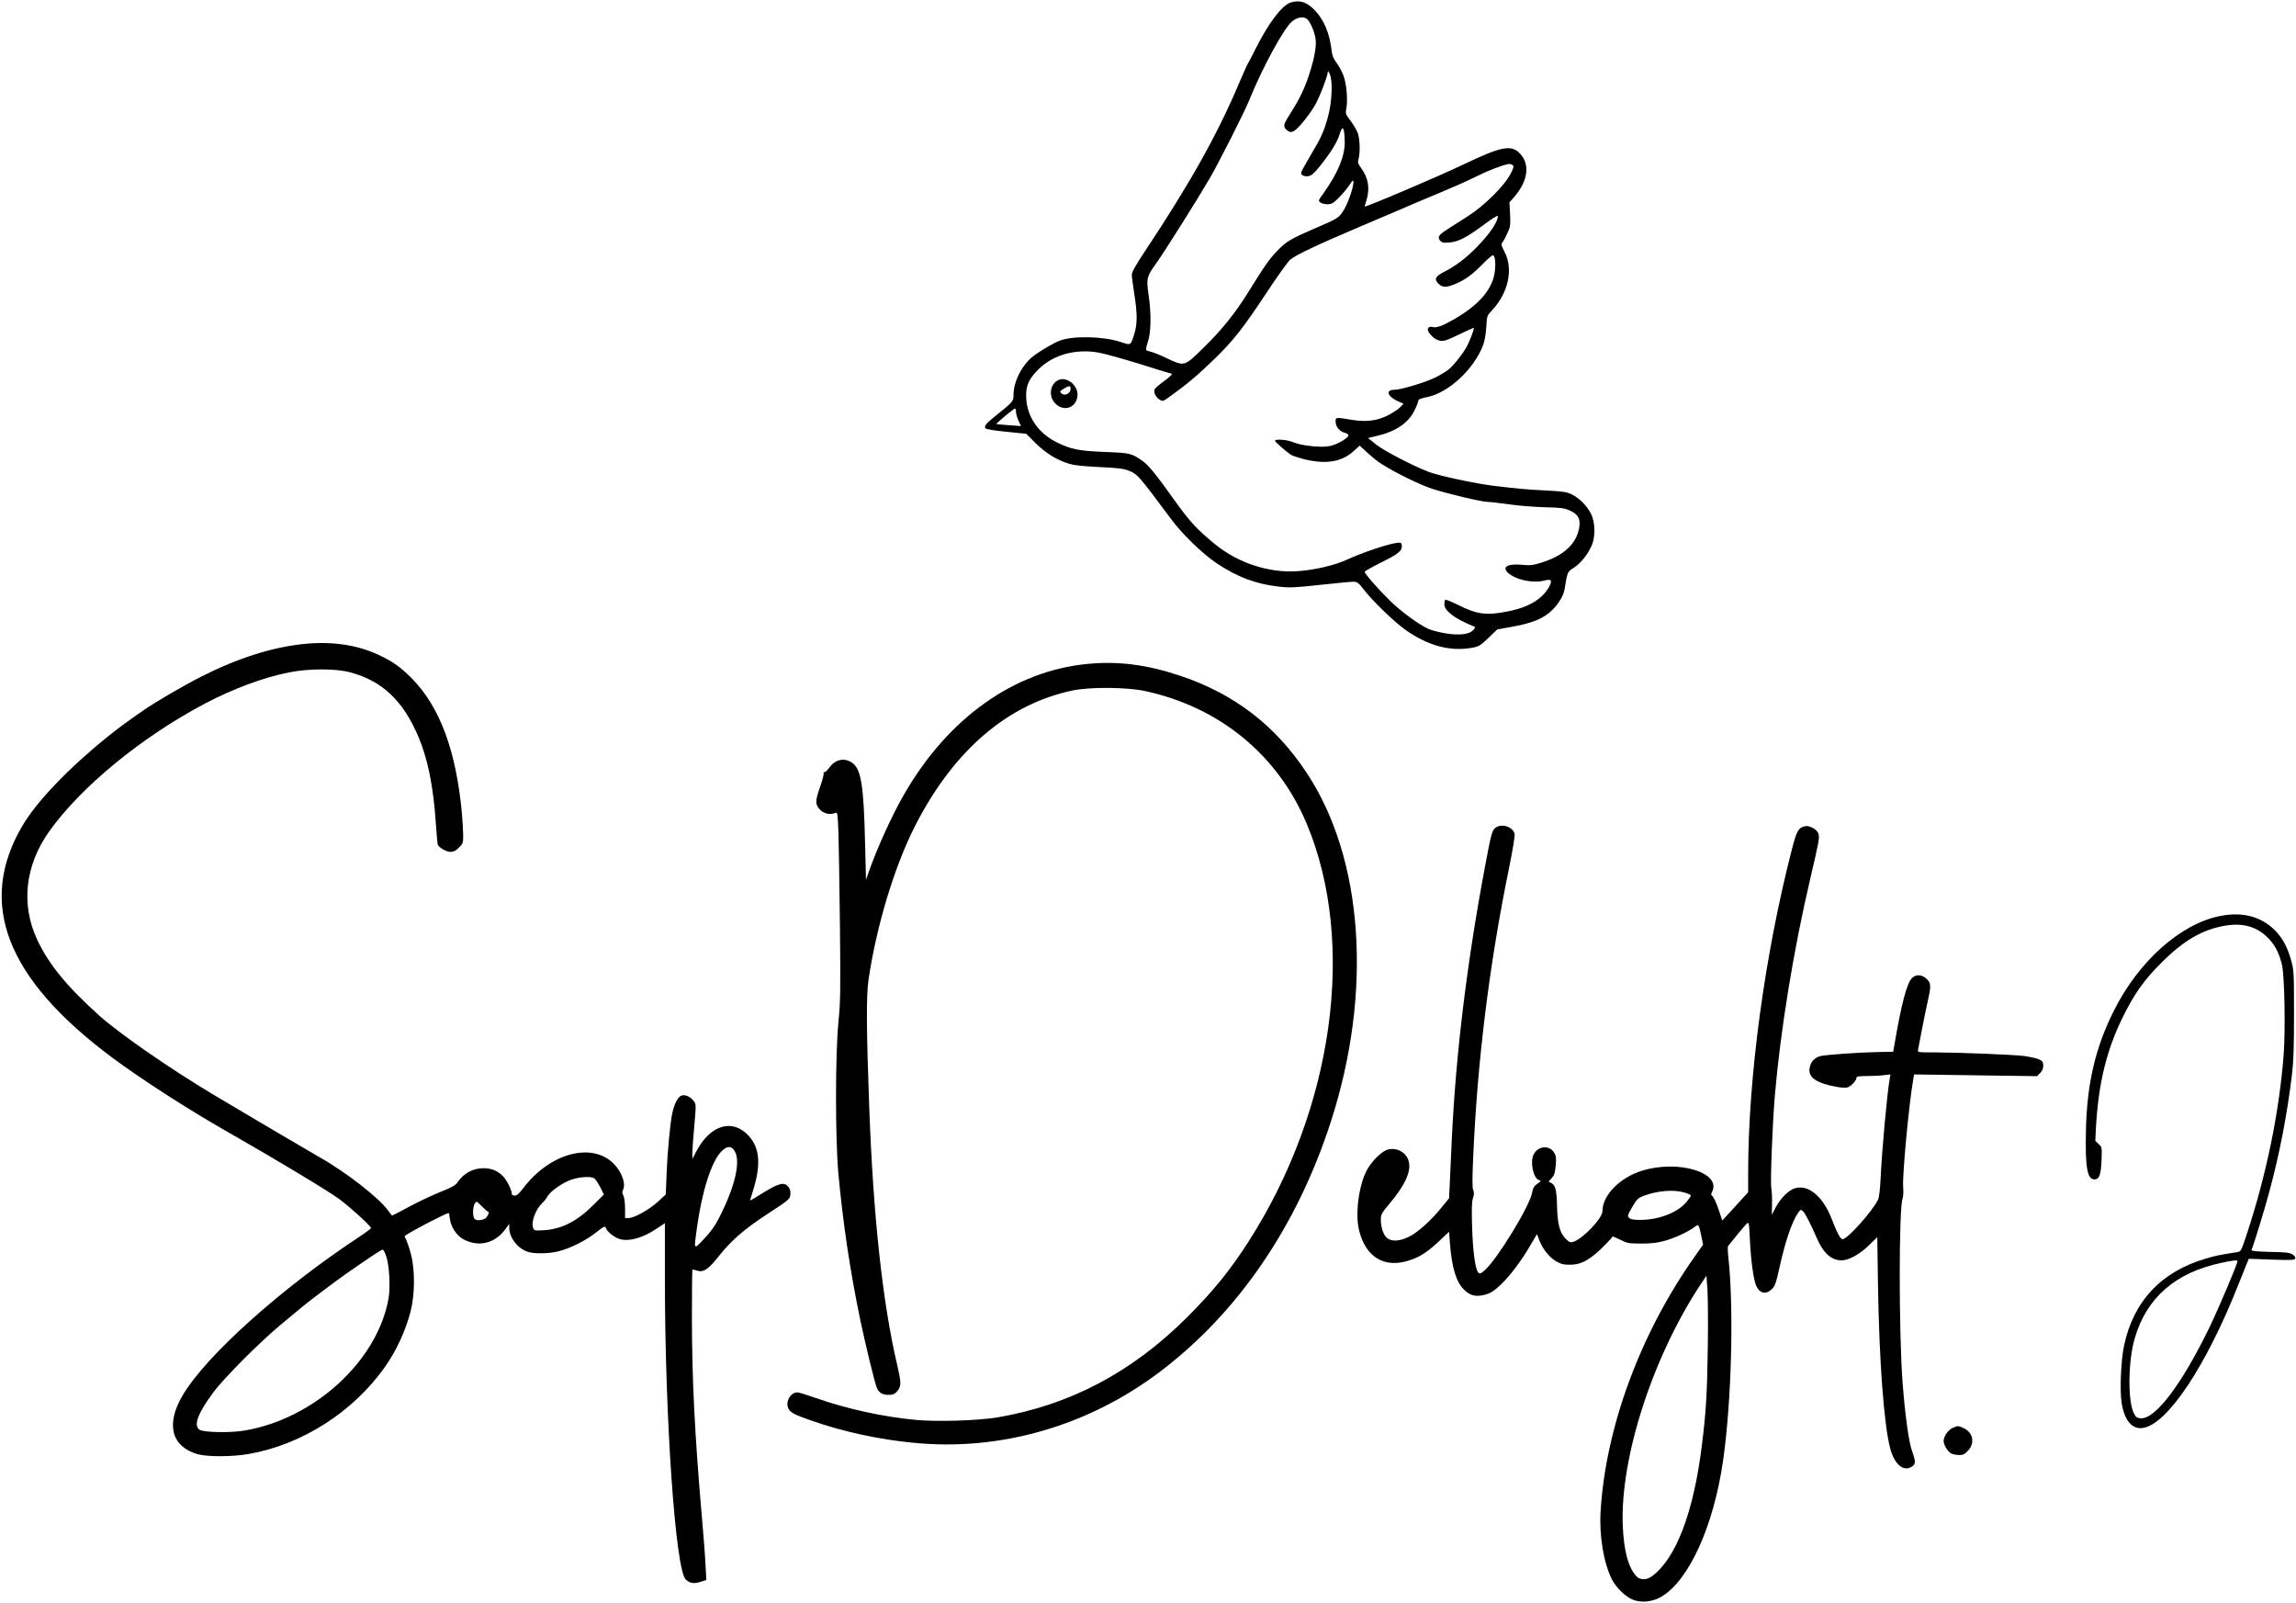
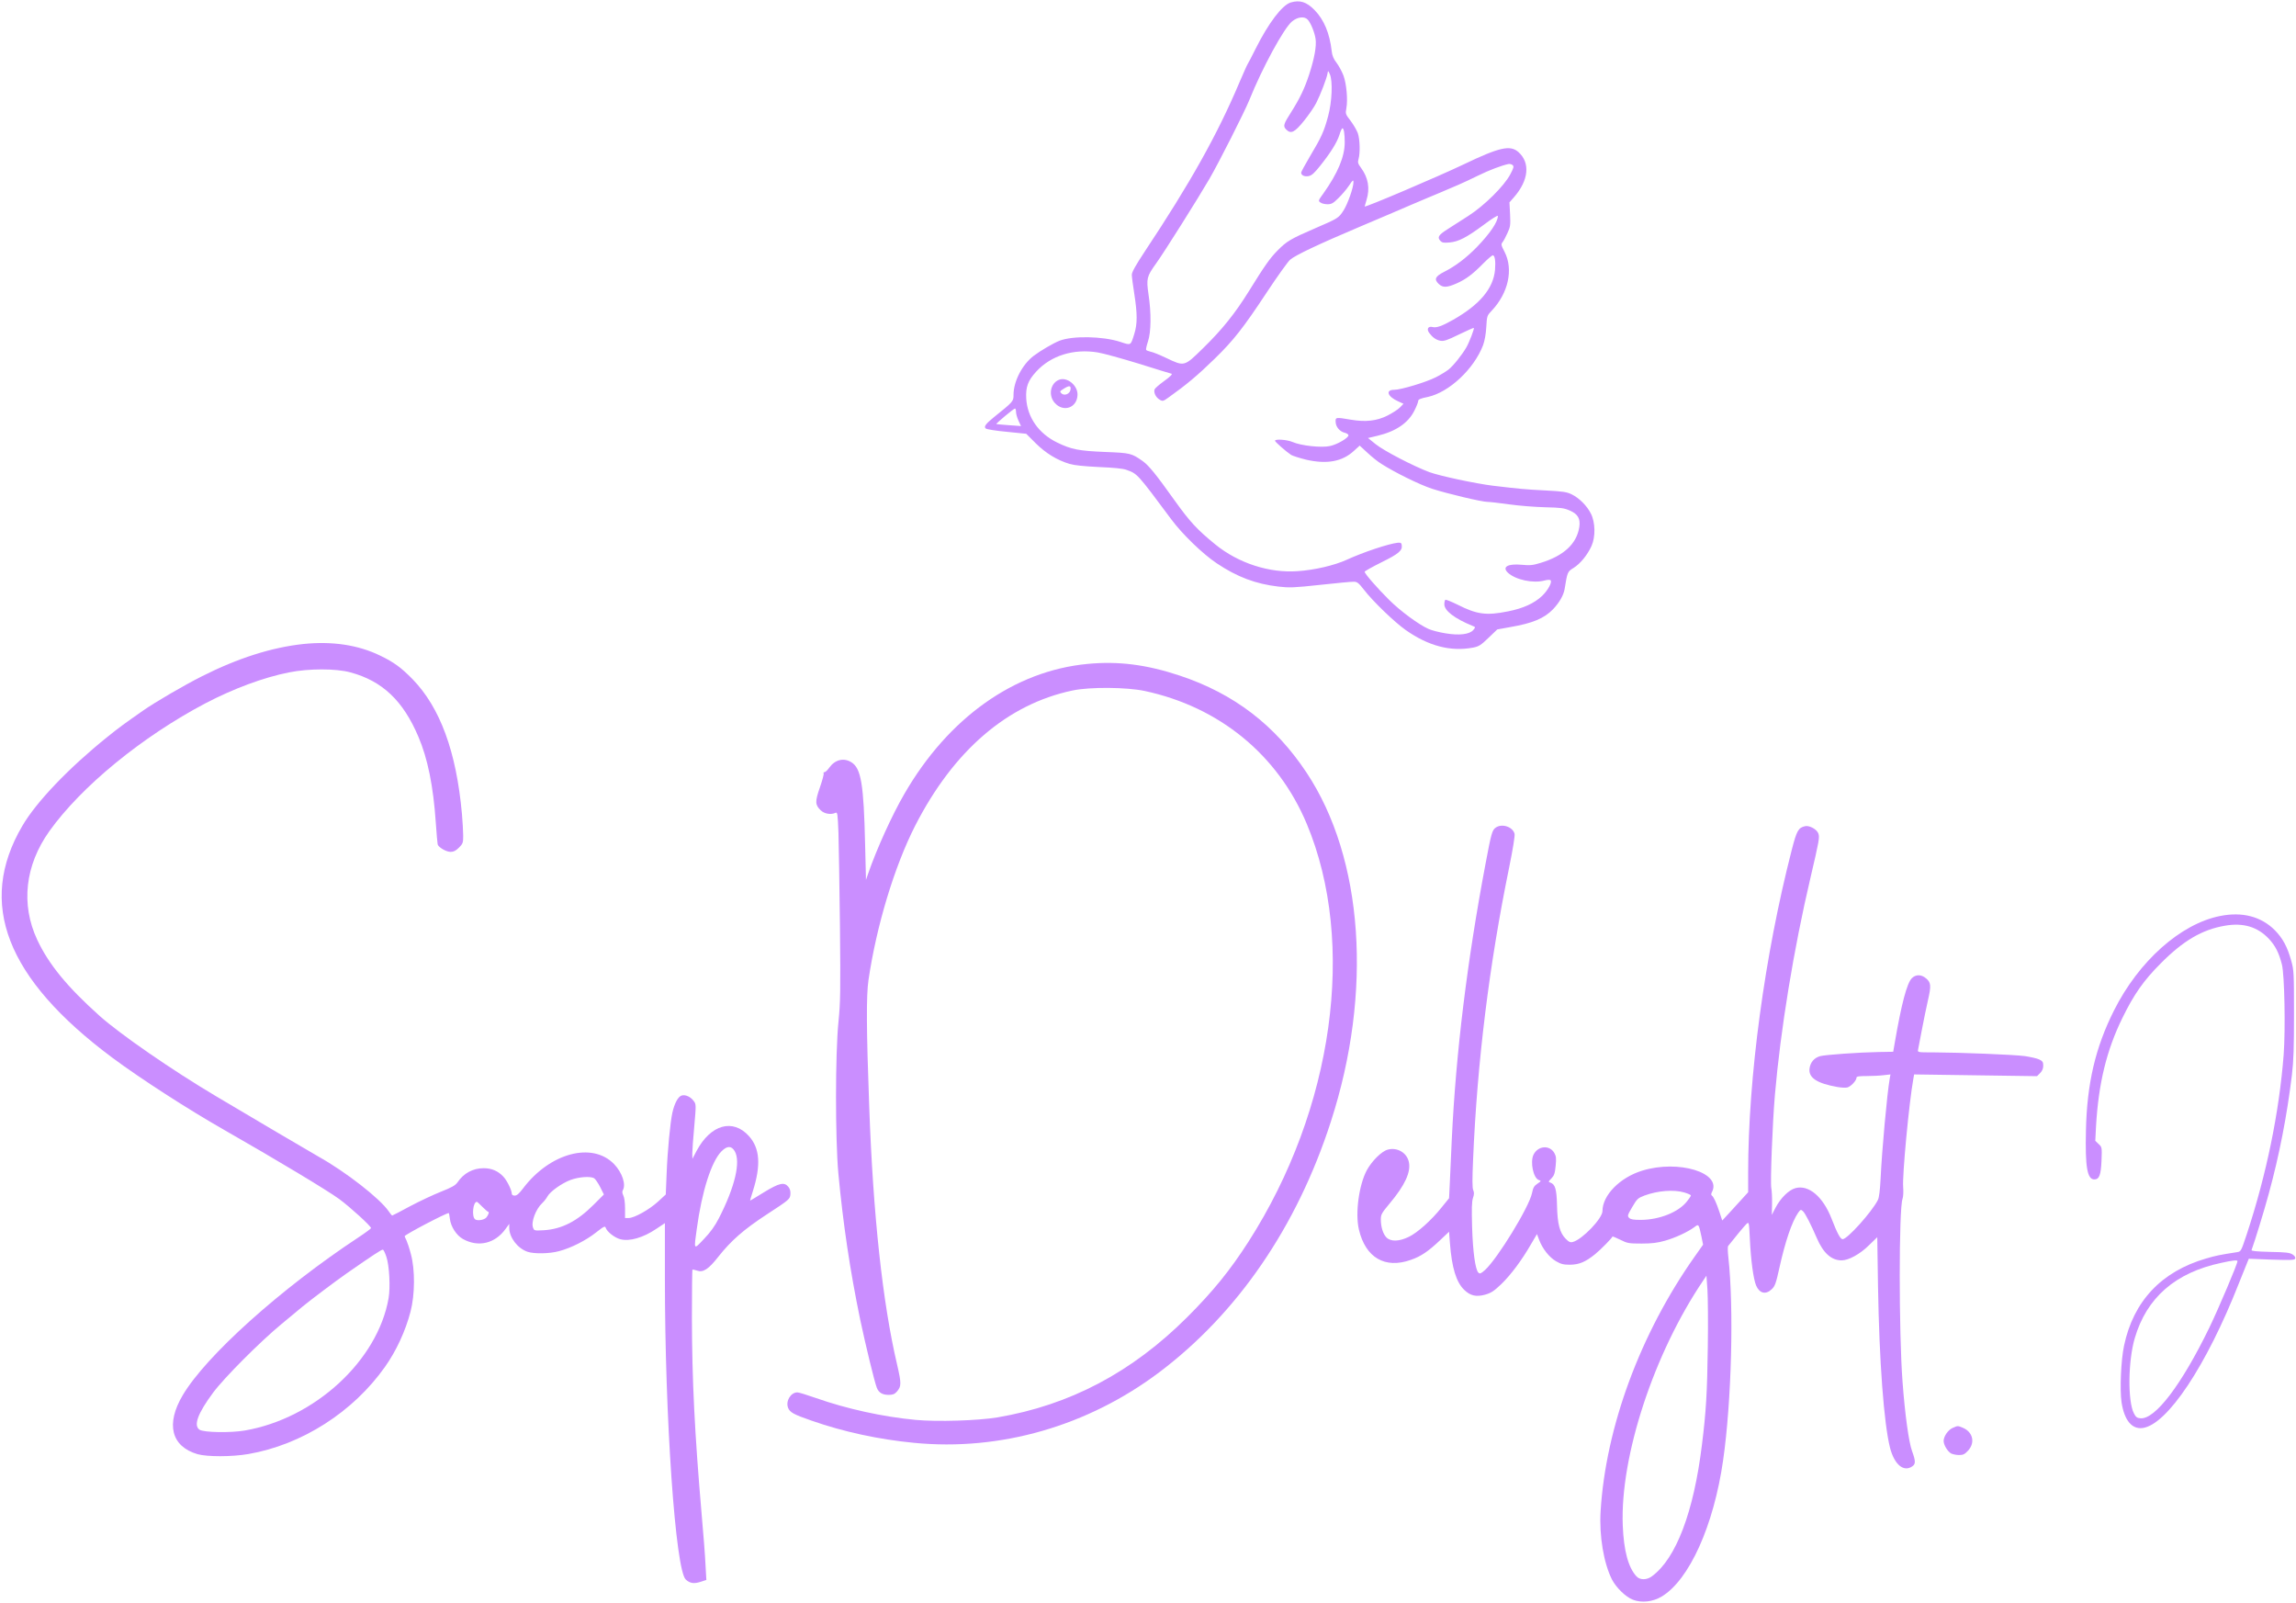
<svg xmlns="http://www.w3.org/2000/svg" version="1.0" width="1844pt" height="1287pt" viewBox="0 0 1844 1287" preserveAspectRatio="xMidYMid meet">
-   <g transform="translate(0,1287) scale(0.1,-0.1)" fill="#000000" stroke="none">
+   <g transform="translate(0,1287) scale(0.1,-0.1)" fill="#CA8EFF" stroke="none">
    <path d="M10366 12850 c-69 -21 -178 -165 -281 -370 -31 -63 -61 -119 -65 -125 -4 -5 -33 -71 -65 -145 -176 -417 -395 -809 -762 -1361 -72 -109 -103 -164 -103 -185 0 -16 9 -85 20 -154 25 -160 25 -241 0 -321 -30 -96 -25 -93 -113 -64 -141 46 -383 50 -488 9 -49 -19 -156 -82 -207 -121 -92 -70 -162 -205 -162 -313 0 -53 -1 -54 -159 -181 -65 -53 -80 -74 -65 -89 7 -7 82 -19 169 -27 l157 -16 76 -76 c81 -80 170 -135 272 -166 37 -11 114 -19 235 -25 119 -5 195 -12 223 -23 87 -31 86 -30 359 -397 89 -120 254 -279 365 -353 164 -110 314 -166 496 -187 86 -10 125 -9 335 14 131 14 252 26 270 25 27 0 39 -10 82 -65 69 -90 245 -260 335 -323 182 -128 361 -175 540 -141 47 9 63 19 124 78 l71 68 105 19 c179 31 271 69 343 143 51 54 84 111 93 162 22 137 23 140 72 170 53 33 111 103 144 176 33 73 31 190 -5 260 -32 64 -95 126 -155 155 -38 19 -72 24 -211 31 -159 8 -210 13 -421 38 -143 18 -425 78 -510 109 -126 47 -365 171 -431 224 l-62 50 76 18 c148 35 247 103 296 201 17 33 31 69 31 78 0 13 18 21 78 33 170 37 370 224 443 415 13 36 23 90 26 147 5 88 6 91 43 130 134 141 176 332 104 472 -28 54 -30 62 -16 79 8 10 26 43 39 73 23 49 25 62 21 150 l-5 96 36 41 c119 136 133 278 35 364 -66 57 -151 38 -439 -100 -203 -97 -795 -349 -795 -338 0 2 7 25 15 52 29 94 14 179 -44 258 -25 34 -28 44 -20 71 14 49 11 160 -6 208 -9 24 -35 69 -58 99 -41 53 -42 57 -34 100 13 68 1 198 -23 263 -12 32 -37 78 -55 102 -25 32 -36 58 -40 97 -16 141 -62 251 -138 328 -64 65 -117 82 -191 60z m137 -138 c25 -27 56 -105 63 -155 8 -57 -9 -154 -51 -283 -37 -114 -76 -195 -145 -304 -62 -97 -67 -113 -40 -140 38 -38 67 -24 143 70 38 47 82 111 98 143 33 64 85 199 91 238 4 24 5 24 18 -6 25 -54 18 -224 -14 -340 -33 -122 -53 -166 -145 -320 -39 -66 -71 -125 -71 -131 0 -22 27 -34 60 -28 25 5 46 24 93 83 86 108 134 186 154 247 9 30 20 54 24 54 12 0 19 -42 19 -113 0 -115 -56 -248 -172 -411 -41 -56 -42 -59 -23 -72 10 -8 36 -14 57 -14 31 0 46 8 86 48 27 26 66 71 86 101 31 47 36 50 36 28 0 -44 -46 -174 -79 -226 -40 -62 -43 -64 -231 -145 -195 -84 -227 -104 -298 -176 -63 -63 -106 -125 -233 -330 -110 -177 -215 -308 -368 -457 -150 -147 -148 -147 -293 -78 -52 25 -109 48 -127 51 -17 4 -34 10 -36 15 -3 4 4 35 15 68 25 75 27 227 4 378 -18 126 -14 143 60 246 65 90 337 522 430 682 76 131 280 534 319 630 105 261 279 580 344 633 45 37 100 43 126 14z m1626 -1243 c-49 -93 -208 -250 -334 -331 -55 -35 -130 -84 -167 -107 -75 -48 -86 -65 -61 -94 15 -16 27 -18 74 -14 73 6 139 41 277 143 62 47 112 78 112 70 0 -47 -61 -138 -169 -250 -85 -87 -173 -154 -265 -200 -70 -36 -80 -59 -41 -96 33 -31 66 -30 145 5 74 33 128 73 216 163 34 34 67 62 73 62 17 0 24 -47 18 -118 -14 -149 -123 -278 -335 -399 -88 -50 -135 -67 -166 -59 -35 9 -50 -14 -29 -45 27 -37 55 -58 91 -65 28 -5 53 3 149 50 64 31 118 55 120 53 5 -6 -36 -114 -60 -156 -36 -62 -105 -148 -144 -179 -21 -16 -67 -44 -103 -62 -77 -39 -279 -100 -333 -100 -72 0 -54 -54 31 -92 l44 -20 -29 -30 c-15 -16 -61 -45 -100 -65 -86 -43 -175 -53 -293 -33 -123 21 -125 20 -123 -18 1 -40 34 -78 74 -87 16 -4 29 -13 29 -20 0 -21 -88 -73 -147 -86 -68 -16 -234 2 -302 32 -44 19 -141 26 -141 10 0 -9 90 -88 130 -114 14 -8 68 -25 120 -38 166 -38 290 -16 384 71 l46 42 62 -57 c34 -32 85 -73 113 -90 108 -69 305 -166 405 -199 120 -39 401 -106 448 -106 18 0 96 -9 175 -20 78 -11 207 -21 287 -23 126 -3 152 -6 199 -27 64 -28 85 -65 75 -132 -21 -135 -126 -232 -312 -288 -61 -19 -86 -21 -148 -15 -115 11 -163 -17 -113 -64 62 -57 203 -87 294 -62 22 6 43 7 48 2 15 -15 -21 -81 -68 -126 -64 -60 -152 -100 -274 -124 -173 -35 -249 -25 -405 54 -49 24 -93 42 -98 39 -4 -3 -8 -19 -8 -36 0 -52 83 -115 228 -174 23 -9 23 -10 5 -32 -30 -36 -114 -46 -225 -27 -50 8 -111 24 -135 35 -79 35 -227 144 -318 235 -93 92 -195 209 -195 224 0 5 61 39 135 76 138 68 169 94 163 137 -2 19 -8 22 -33 20 -73 -8 -277 -76 -410 -137 -99 -45 -257 -82 -393 -91 -228 -17 -478 65 -662 215 -146 119 -203 181 -325 351 -152 213 -207 281 -258 318 -90 63 -98 65 -302 73 -212 9 -270 20 -385 76 -148 72 -239 202 -248 353 -5 93 14 144 80 216 118 129 300 186 495 154 43 -7 192 -48 332 -91 139 -44 255 -79 257 -79 17 0 -6 -24 -61 -63 -36 -26 -69 -55 -72 -63 -9 -25 9 -64 39 -82 26 -16 29 -15 75 18 138 98 234 178 370 311 149 145 230 248 416 530 86 130 171 249 189 264 43 37 230 125 558 264 146 62 333 141 415 177 83 35 188 80 235 99 47 20 112 48 145 62 33 14 103 47 156 73 87 43 190 82 244 93 11 2 26 -2 34 -9 11 -10 8 -23 -20 -75z m-3969 -1906 c0 -16 9 -47 20 -71 l20 -43 -98 7 c-53 4 -98 8 -100 9 -5 4 140 125 150 125 4 0 8 -12 8 -27z" />
    <path d="M8504 9820 c-68 -28 -86 -124 -34 -184 70 -80 181 -41 184 64 2 77 -86 147 -150 120z m94 -77 c-4 -36 -50 -55 -74 -31 -14 14 -12 17 18 36 46 29 60 27 56 -5z" />
    <path d="M2436 7699 c-253 -27 -525 -113 -816 -260 -141 -71 -376 -208 -470 -274 -156 -109 -193 -136 -290 -214 -306 -246 -568 -519 -681 -713 -364 -621 -130 -1225 722 -1860 229 -170 602 -411 909 -586 407 -232 824 -483 915 -550 89 -66 255 -217 255 -233 0 -4 -46 -38 -102 -75 -623 -411 -1222 -949 -1410 -1266 -138 -232 -93 -412 118 -474 77 -22 276 -22 409 1 428 74 840 336 1097 700 90 127 164 286 205 443 36 138 37 338 3 462 -12 47 -29 97 -36 112 -8 15 -14 29 -14 32 0 12 332 186 354 186 2 0 6 -20 9 -45 7 -64 53 -135 106 -164 123 -68 257 -36 341 81 l30 41 0 -34 c1 -76 67 -163 147 -190 53 -18 176 -16 253 5 98 26 216 86 297 150 64 50 72 54 78 37 10 -31 71 -79 116 -91 74 -20 184 11 293 85 l66 44 0 -442 c0 -1126 85 -2345 168 -2420 33 -30 64 -35 116 -19 l49 16 -7 124 c-3 68 -17 250 -31 405 -56 653 -77 1074 -78 1574 0 211 2 385 4 388 3 2 20 -1 37 -7 48 -18 92 10 171 111 103 130 203 218 391 341 181 118 185 122 188 161 2 24 -3 43 -16 59 -33 41 -73 32 -196 -43 -59 -37 -110 -67 -111 -67 -2 0 8 33 21 74 67 211 57 346 -31 444 -129 143 -307 93 -420 -118 l-34 -65 -1 43 c0 24 7 123 16 219 15 171 15 177 -4 202 -25 34 -65 53 -96 45 -29 -7 -59 -62 -76 -139 -17 -78 -39 -303 -46 -487 l-7 -169 -63 -58 c-70 -64 -190 -131 -235 -131 l-29 0 0 78 c0 46 -6 88 -14 103 -8 16 -10 32 -5 40 29 46 -3 143 -69 212 -175 181 -516 90 -731 -195 -32 -42 -50 -58 -67 -58 -16 0 -24 6 -24 18 -1 28 -39 105 -68 135 -42 45 -94 67 -157 67 -87 0 -161 -40 -211 -114 -17 -24 -45 -40 -131 -74 -60 -24 -172 -76 -249 -117 -76 -41 -141 -75 -144 -75 -3 0 -16 16 -29 35 -69 101 -343 315 -561 437 -62 35 -570 334 -825 486 -354 210 -769 497 -935 645 -260 233 -408 413 -501 611 -133 285 -98 598 98 873 256 358 744 758 1253 1026 226 118 468 208 671 248 158 32 378 32 494 0 255 -69 422 -226 545 -516 75 -175 120 -397 140 -690 6 -88 13 -167 15 -175 8 -25 69 -60 104 -60 24 0 42 9 67 34 32 32 34 39 34 97 0 35 -5 114 -10 174 -45 500 -175 853 -396 1081 -91 93 -151 137 -259 189 -178 87 -388 118 -619 94z m3464 -4071 c51 -84 3 -288 -127 -541 -32 -62 -68 -112 -119 -165 -84 -89 -82 -92 -58 80 41 303 118 543 199 624 45 45 79 45 105 2z m-1129 -218 c10 -6 32 -38 49 -71 l30 -60 -83 -83 c-131 -131 -254 -195 -399 -204 -76 -4 -78 -4 -87 21 -17 44 22 149 74 197 15 14 33 37 41 52 21 40 115 107 187 134 66 24 155 31 188 14z m-897 -230 c22 -22 43 -40 47 -40 11 0 -1 -31 -17 -48 -20 -19 -72 -26 -89 -12 -28 23 -16 141 15 140 3 0 23 -18 44 -40z m-771 -401 c24 -70 33 -245 18 -332 -87 -501 -592 -966 -1154 -1063 -115 -20 -330 -16 -364 6 -51 33 -15 131 108 297 88 119 377 409 549 551 69 57 145 120 170 141 59 49 266 205 355 267 203 141 281 193 290 190 6 -1 18 -27 28 -57z" />
    <path d="M8733 7539 c-587 -56 -1117 -433 -1470 -1044 -99 -170 -222 -442 -289 -635 l-19 -55 -7 285 c-11 484 -32 612 -111 660 -62 38 -131 20 -177 -44 -14 -20 -31 -36 -38 -36 -7 0 -11 -4 -7 -10 3 -5 -10 -55 -30 -112 -40 -115 -39 -140 6 -184 30 -29 83 -38 120 -20 15 6 17 -10 23 -161 3 -92 8 -431 12 -753 5 -520 4 -605 -12 -765 -26 -256 -26 -937 -1 -1215 38 -407 94 -782 176 -1178 43 -203 115 -500 133 -545 15 -39 45 -57 95 -57 34 0 48 6 66 26 37 43 37 65 2 217 -116 493 -193 1201 -224 2072 -23 619 -24 892 -6 1015 64 436 208 912 375 1240 309 604 741 976 1265 1086 138 29 432 27 578 -4 600 -128 1070 -513 1302 -1067 401 -957 215 -2290 -468 -3355 -147 -229 -284 -398 -491 -605 -445 -444 -943 -707 -1526 -806 -158 -26 -483 -36 -655 -20 -266 25 -555 89 -800 175 -71 25 -139 46 -151 46 -53 0 -95 -69 -75 -123 14 -37 44 -54 189 -104 257 -90 540 -151 822 -178 694 -68 1395 134 1970 566 629 474 1106 1169 1378 2011 338 1042 263 2115 -195 2805 -253 381 -582 633 -1017 778 -268 89 -495 118 -743 94z" />
    <path d="M12013 6225 c-29 -20 -36 -45 -82 -290 -148 -783 -238 -1517 -271 -2210 -6 -126 -13 -285 -16 -353 l-6 -123 -60 -74 c-83 -104 -193 -202 -263 -236 -78 -38 -145 -40 -180 -5 -27 28 -45 83 -45 145 0 40 7 51 71 128 122 145 172 253 154 333 -16 75 -94 120 -170 99 -49 -13 -128 -92 -168 -166 -63 -118 -94 -346 -63 -476 53 -225 209 -317 417 -243 81 28 140 68 235 158 l72 68 7 -92 c15 -198 51 -315 116 -376 49 -47 96 -57 168 -37 48 14 70 29 127 83 77 74 166 193 239 320 l49 83 18 -48 c27 -70 80 -138 135 -170 40 -23 59 -28 113 -28 73 1 123 22 200 84 46 37 139 132 140 142 0 3 28 -8 62 -25 58 -29 69 -31 173 -31 83 0 129 6 188 23 84 24 182 70 234 108 36 28 36 28 58 -75 l13 -65 -67 -95 c-438 -620 -715 -1371 -756 -2046 -12 -197 25 -416 91 -547 34 -66 111 -141 169 -163 69 -27 160 -17 231 26 221 133 418 569 493 1094 68 472 87 1226 42 1630 -5 44 -6 84 -2 90 46 59 133 164 148 178 20 17 20 16 27 -126 8 -167 28 -316 50 -369 27 -63 77 -76 125 -30 26 24 34 45 62 172 47 213 101 371 151 443 19 26 21 27 38 12 18 -16 66 -110 111 -215 52 -121 117 -180 200 -180 56 0 149 51 220 122 l66 64 6 -395 c10 -601 47 -1102 97 -1298 35 -133 109 -195 178 -147 28 19 28 41 -2 124 -26 71 -57 296 -76 555 -30 394 -30 1391 0 1469 6 18 8 56 5 95 -8 88 47 677 82 870 l6 34 493 -7 494 -7 25 25 c17 17 25 36 25 59 0 29 -5 37 -32 50 -18 9 -70 20 -114 27 -89 12 -519 29 -732 30 -132 0 -132 0 -127 23 2 12 16 83 30 157 14 74 36 181 49 238 27 118 25 143 -16 177 -38 32 -81 32 -113 1 -40 -40 -84 -208 -137 -516 l-13 -75 -115 -2 c-163 -3 -428 -22 -471 -33 -48 -13 -79 -49 -86 -99 -10 -74 59 -120 224 -149 29 -5 64 -7 78 -4 27 5 75 55 75 78 0 11 18 14 83 14 45 0 106 3 136 7 l54 6 -6 -34 c-21 -117 -63 -580 -73 -799 -5 -97 -12 -155 -22 -175 -47 -94 -245 -315 -283 -315 -18 0 -43 46 -89 165 -69 177 -184 274 -290 245 -53 -14 -119 -79 -160 -157 l-30 -58 2 90 c1 50 -2 106 -6 125 -9 44 9 515 29 750 45 520 150 1166 286 1744 69 295 74 323 63 353 -11 34 -74 68 -108 59 -53 -13 -66 -35 -106 -191 -218 -849 -350 -1826 -350 -2594 l0 -154 -42 -46 c-23 -25 -70 -76 -104 -114 l-62 -67 -22 67 c-25 76 -48 125 -62 134 -6 4 -6 14 1 27 83 155 -268 263 -561 172 -178 -55 -318 -197 -318 -324 0 -59 -161 -227 -237 -248 -21 -6 -32 -1 -58 25 -48 48 -67 119 -70 268 -3 133 -15 171 -55 184 -16 5 -15 8 10 33 22 23 28 40 34 100 6 62 4 78 -11 105 -38 65 -130 58 -166 -13 -30 -59 -2 -191 42 -205 20 -6 20 -8 -11 -29 -27 -18 -35 -32 -44 -76 -22 -110 -276 -525 -377 -617 -34 -30 -41 -33 -54 -21 -24 25 -44 165 -50 366 -4 145 -3 203 7 233 10 29 10 45 2 63 -8 17 -8 88 -1 248 33 781 129 1559 289 2340 30 147 48 258 44 273 -14 56 -101 85 -151 50z m1515 -2930 c29 -9 52 -19 52 -24 0 -5 -14 -26 -31 -47 -68 -87 -221 -148 -371 -149 -59 0 -81 4 -94 16 -15 16 -13 22 25 87 38 65 45 72 97 92 108 40 237 50 322 25z m188 -1240 c-5 -372 -14 -520 -47 -785 -66 -541 -208 -914 -401 -1056 -42 -32 -97 -32 -125 -1 -66 71 -102 207 -110 408 -22 555 250 1384 648 1970 l24 36 8 -111 c4 -61 6 -268 3 -461z" />
    <path d="M17830 5515 c-317 -63 -653 -362 -852 -759 -149 -296 -217 -586 -225 -962 -7 -293 10 -394 67 -394 40 0 53 35 58 150 4 108 4 109 -23 134 l-27 26 6 117 c20 344 84 608 211 868 93 190 170 301 310 441 180 181 331 270 514 301 148 26 263 -9 354 -106 51 -55 80 -111 104 -206 21 -85 29 -518 14 -723 -36 -464 -138 -962 -297 -1444 -45 -135 -46 -137 -77 -142 -136 -21 -176 -29 -249 -51 -359 -104 -584 -343 -659 -700 -25 -117 -35 -356 -20 -455 22 -144 83 -218 170 -206 197 27 512 500 772 1161 33 82 64 161 70 174 l10 24 183 -7 c159 -5 185 -4 190 9 3 9 -5 22 -21 32 -22 15 -55 19 -181 21 -111 3 -152 7 -149 15 24 64 99 307 138 451 85 310 147 631 186 953 14 115 17 225 17 493 0 325 -1 350 -22 425 -31 112 -68 181 -132 246 -110 110 -261 150 -440 114z m140 -2771 c0 -23 -149 -374 -225 -532 -224 -461 -436 -740 -554 -730 -28 2 -38 10 -53 40 -50 97 -47 419 7 603 95 325 326 527 695 605 89 20 130 24 130 14z" />
    <path d="M15683 1405 c-37 -16 -73 -68 -73 -105 0 -32 32 -85 61 -101 13 -6 41 -12 63 -12 33 0 45 6 73 36 58 64 38 149 -43 183 -40 17 -41 17 -81 -1z" />
  </g>
</svg>
